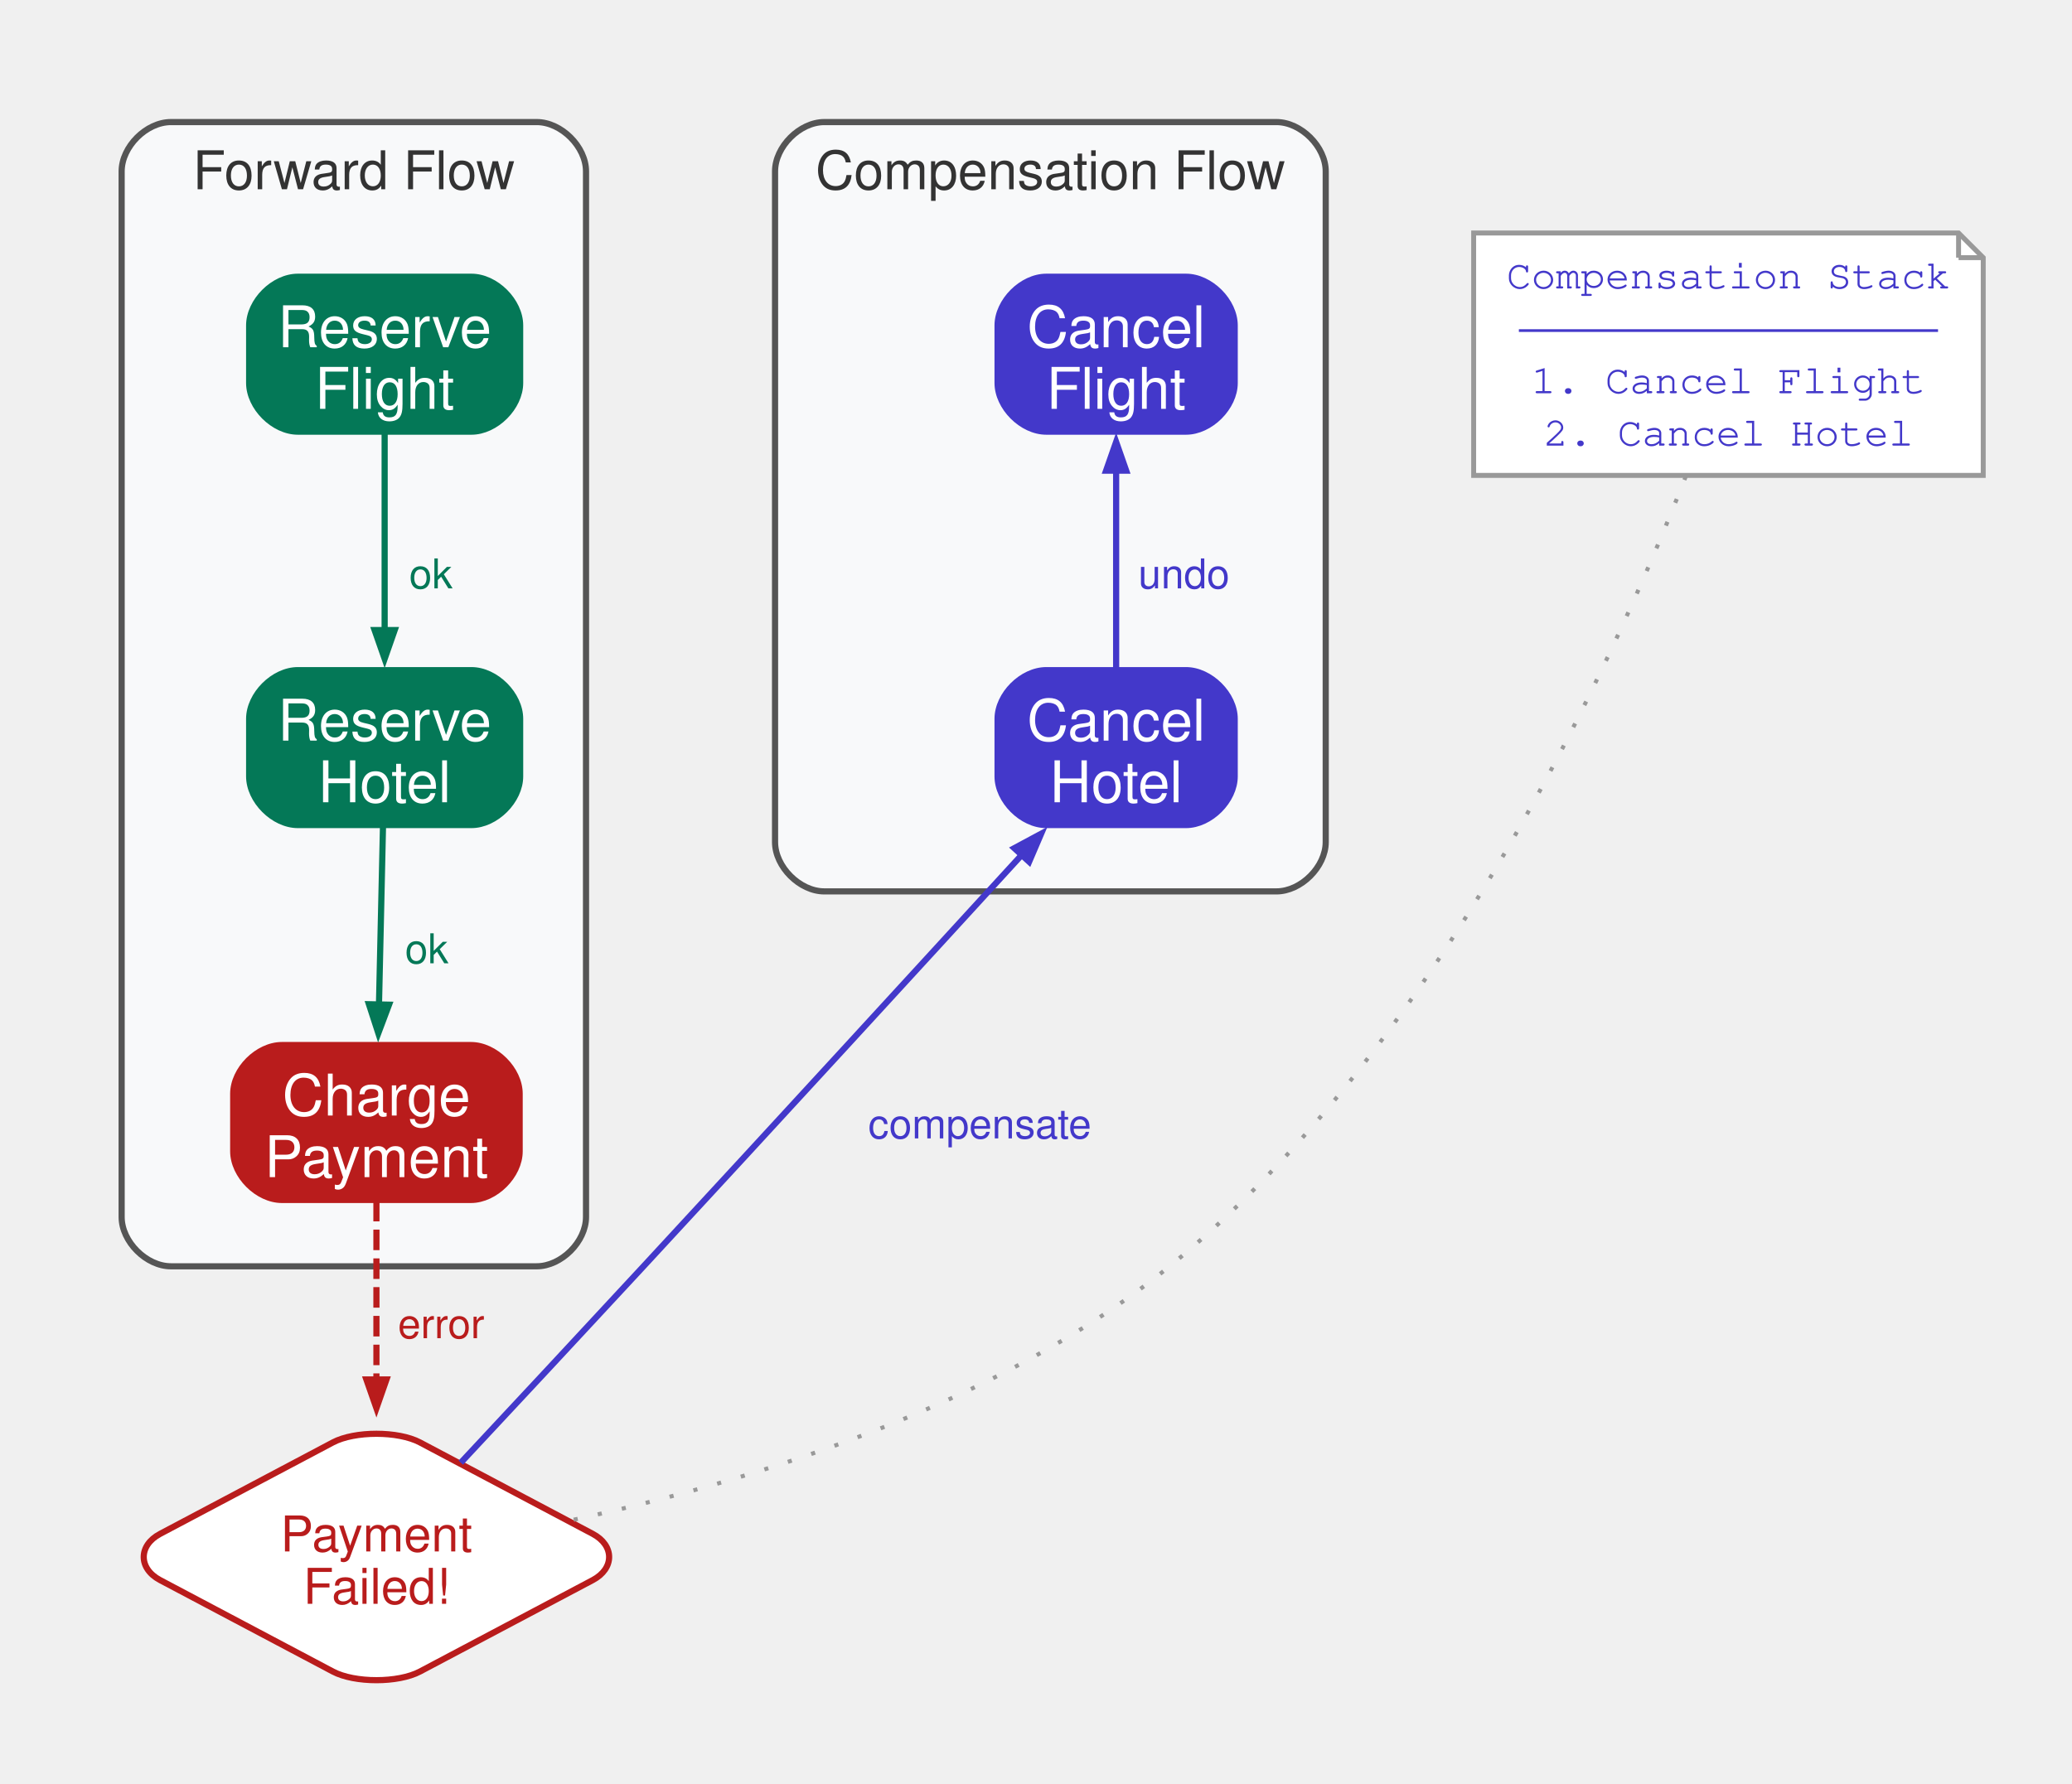
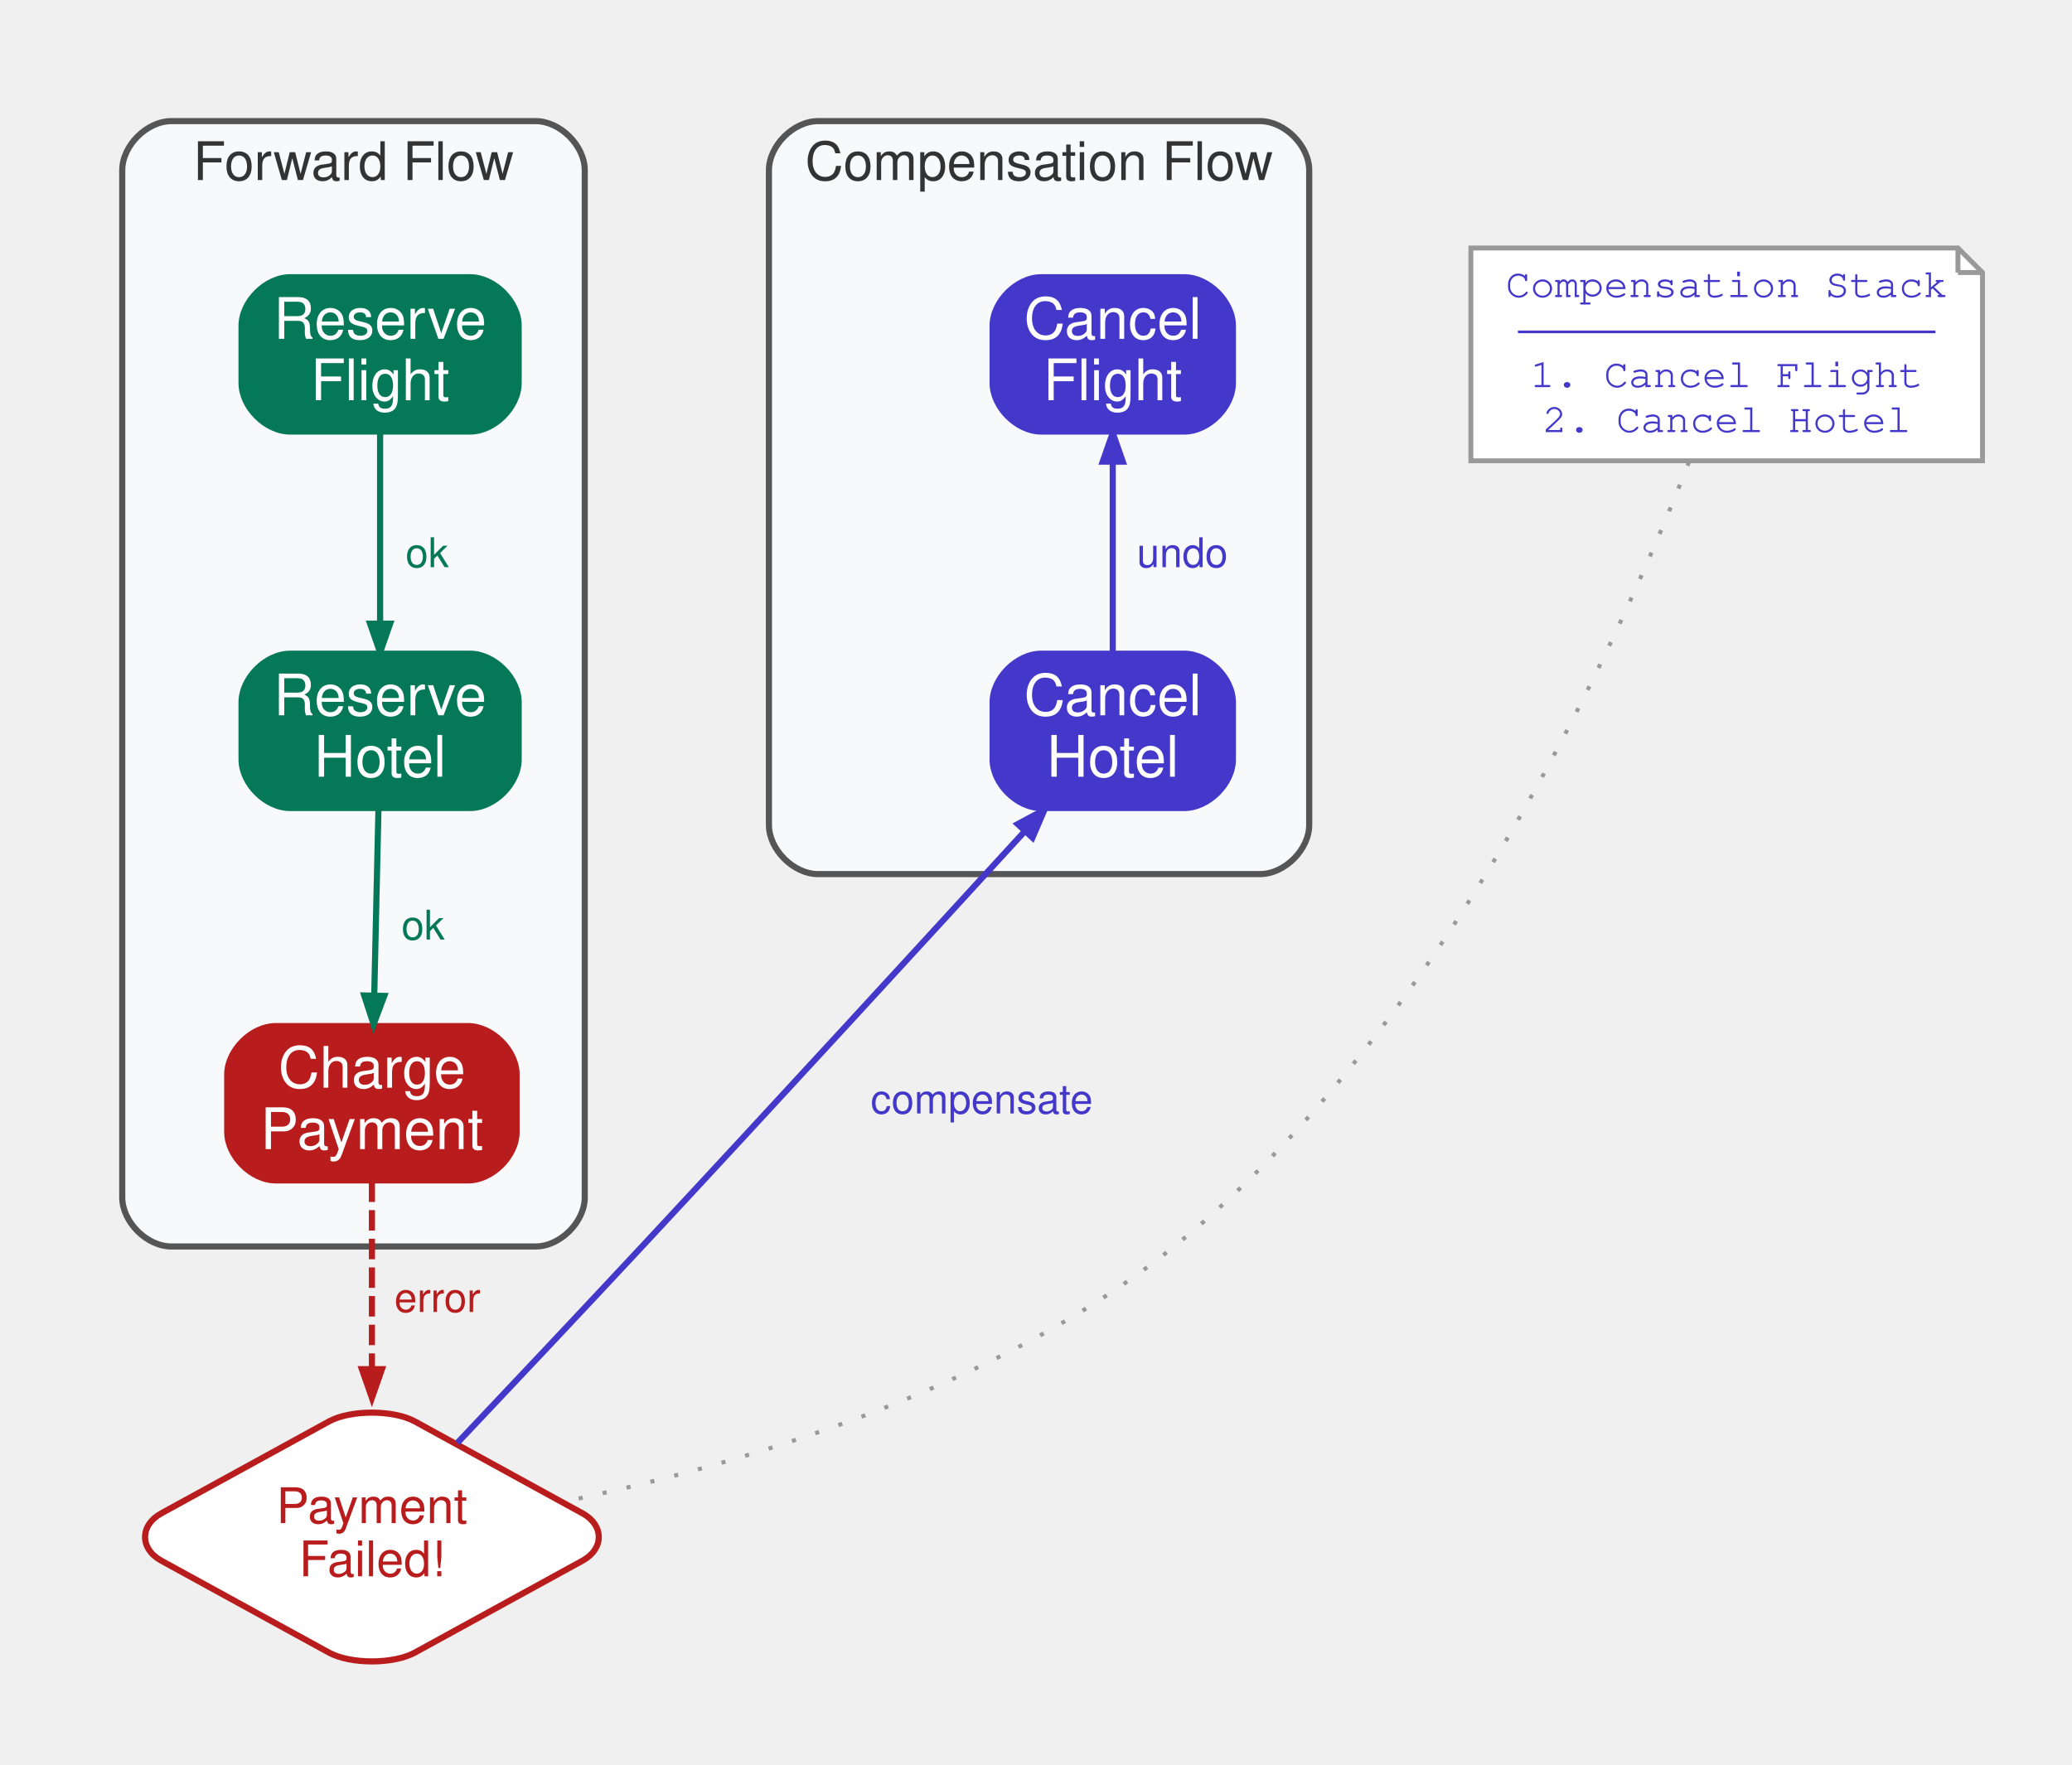
- <svg xmlns="http://www.w3.org/2000/svg" width="504pt" height="434pt" viewBox="0.00 0.00 504.20 433.95">
-   <g id="graph0" class="graph" transform="scale(1 1) rotate(0) translate(21.6 412.35)">
+ <svg xmlns="http://www.w3.org/2000/svg" width="506pt" height="431pt" viewBox="0.00 0.00 505.70 431.20">
+   <g id="graph0" class="graph" transform="scale(1 1) rotate(0) translate(21.6 409.6)">
    <g id="clust1" class="cluster">
-       <path fill="#f8f9fa" stroke="#555555" stroke-width="1.5" d="M20,-104.25C20,-104.25 109,-104.25 109,-104.25 115,-104.25 121,-110.25 121,-116.25 121,-116.25 121,-370.75 121,-370.75 121,-376.75 115,-382.75 109,-382.75 109,-382.75 20,-382.75 20,-382.75 14,-382.75 8,-376.75 8,-370.75 8,-370.75 8,-116.25 8,-116.25 8,-110.25 14,-104.25 20,-104.25" />
-       <text text-anchor="middle" x="64.5" y="-366.4" font-family="Helvetica,sans-Serif" font-size="13.00" fill="#333333">Forward Flow</text>
+       <path fill="#f8f9fa" stroke="#555555" stroke-width="1.5" d="M20,-105C20,-105 109,-105 109,-105 115,-105 121,-111 121,-117 121,-117 121,-368 121,-368 121,-374 115,-380 109,-380 109,-380 20,-380 20,-380 14,-380 8,-374 8,-368 8,-368 8,-117 8,-117 8,-111 14,-105 20,-105" />
+       <text text-anchor="middle" x="64.5" y="-365.6" font-family="Helvetica,sans-Serif" font-size="13.00" fill="#333333">Forward Flow</text>
    </g>
    <g id="clust2" class="cluster">
-       <path fill="#f8f9fa" stroke="#555555" stroke-width="1.5" d="M179,-195.5C179,-195.5 289,-195.5 289,-195.5 295,-195.5 301,-201.5 301,-207.5 301,-207.5 301,-370.75 301,-370.75 301,-376.75 295,-382.75 289,-382.75 289,-382.75 179,-382.75 179,-382.75 173,-382.75 167,-376.75 167,-370.75 167,-370.75 167,-207.5 167,-207.5 167,-201.5 173,-195.5 179,-195.5" />
-       <text text-anchor="middle" x="234" y="-366.4" font-family="Helvetica,sans-Serif" font-size="13.00" fill="#333333">Compensation Flow</text>
+       <path fill="#f8f9fa" stroke="#555555" stroke-width="1.5" d="M178,-196C178,-196 286,-196 286,-196 292,-196 298,-202 298,-208 298,-208 298,-368 298,-368 298,-374 292,-380 286,-380 286,-380 178,-380 178,-380 172,-380 166,-374 166,-368 166,-368 166,-208 166,-208 166,-202 172,-196 178,-196" />
+       <text text-anchor="middle" x="232" y="-365.6" font-family="Helvetica,sans-Serif" font-size="13.00" fill="#333333">Compensation Flow</text>
    </g>
    <g id="node1" class="node">
-       <path fill="#047857" stroke="#047857" stroke-width="1.2" d="M93.12,-345.25C93.12,-345.25 50.88,-345.25 50.88,-345.25 44.88,-345.25 38.88,-339.25 38.88,-333.25 38.88,-333.25 38.88,-319.25 38.88,-319.25 38.88,-313.25 44.88,-307.25 50.88,-307.25 50.88,-307.25 93.12,-307.25 93.12,-307.25 99.12,-307.25 105.12,-313.25 105.12,-319.25 105.12,-319.25 105.12,-333.25 105.12,-333.25 105.12,-339.25 99.12,-345.25 93.12,-345.25" />
-       <text text-anchor="middle" x="72" y="-327.95" font-family="Helvetica,sans-Serif" font-size="14.00" fill="#ffffff">Reserve</text>
-       <text text-anchor="middle" x="72" y="-312.95" font-family="Helvetica,sans-Serif" font-size="14.00" fill="#ffffff">Flight</text>
+       <path fill="#047857" stroke="#047857" stroke-width="1.2" d="M93,-342C93,-342 49,-342 49,-342 43,-342 37,-336 37,-330 37,-330 37,-316 37,-316 37,-310 43,-304 49,-304 49,-304 93,-304 93,-304 99,-304 105,-310 105,-316 105,-316 105,-330 105,-330 105,-336 99,-342 93,-342" />
+       <text text-anchor="middle" x="71" y="-326.8" font-family="Helvetica,sans-Serif" font-size="14.00" fill="#ffffff">Reserve</text>
+       <text text-anchor="middle" x="71" y="-311.8" font-family="Helvetica,sans-Serif" font-size="14.00" fill="#ffffff">Flight</text>
    </g>
    <g id="node2" class="node">
-       <path fill="#047857" stroke="#047857" stroke-width="1.2" d="M93.12,-249.5C93.12,-249.5 50.88,-249.5 50.88,-249.5 44.88,-249.5 38.88,-243.5 38.88,-237.5 38.88,-237.5 38.88,-223.5 38.88,-223.5 38.88,-217.5 44.88,-211.5 50.88,-211.5 50.88,-211.5 93.12,-211.5 93.12,-211.5 99.12,-211.5 105.12,-217.5 105.12,-223.5 105.12,-223.5 105.12,-237.5 105.12,-237.5 105.12,-243.5 99.12,-249.5 93.12,-249.5" />
-       <text text-anchor="middle" x="72" y="-232.2" font-family="Helvetica,sans-Serif" font-size="14.00" fill="#ffffff">Reserve</text>
-       <text text-anchor="middle" x="72" y="-217.2" font-family="Helvetica,sans-Serif" font-size="14.00" fill="#ffffff">Hotel</text>
+       <path fill="#047857" stroke="#047857" stroke-width="1.2" d="M93,-250C93,-250 49,-250 49,-250 43,-250 37,-244 37,-238 37,-238 37,-224 37,-224 37,-218 43,-212 49,-212 49,-212 93,-212 93,-212 99,-212 105,-218 105,-224 105,-224 105,-238 105,-238 105,-244 99,-250 93,-250" />
+       <text text-anchor="middle" x="71" y="-234.8" font-family="Helvetica,sans-Serif" font-size="14.00" fill="#ffffff">Reserve</text>
+       <text text-anchor="middle" x="71" y="-219.8" font-family="Helvetica,sans-Serif" font-size="14.00" fill="#ffffff">Hotel</text>
    </g>
    <g id="edge1" class="edge">
-       <path fill="none" stroke="#047857" stroke-width="1.5" d="M72,-307.17C72,-293.51 72,-274.53 72,-258.99" />
-       <polygon fill="#047857" stroke="#047857" stroke-width="1.5" points="74.45,-259.11 72,-252.11 69.55,-259.11 74.45,-259.11" />
-       <text text-anchor="middle" x="83.25" y="-269.25" font-family="Helvetica,sans-Serif" font-size="10.00" fill="#047857">  ok  </text>
+       <path fill="none" stroke="#047857" stroke-width="1.5" d="M71,-303.79C71,-290.49 71,-272.29 71,-257.54" />
+       <polygon fill="#047857" stroke="#047857" stroke-width="1.5" points="73.45,-257.19 71,-250.19 68.55,-257.19 73.45,-257.19" />
+       <text text-anchor="middle" x="82.5" y="-271" font-family="Helvetica,sans-Serif" font-size="10.00" fill="#047857">  ok  </text>
    </g>
    <g id="node6" class="node">
-       <path fill="#4338ca" stroke="#4338ca" stroke-width="1.2" d="M267,-345.25C267,-345.25 233,-345.25 233,-345.25 227,-345.25 221,-339.25 221,-333.25 221,-333.25 221,-319.25 221,-319.25 221,-313.25 227,-307.25 233,-307.25 233,-307.25 267,-307.25 267,-307.25 273,-307.25 279,-313.25 279,-319.25 279,-319.25 279,-333.25 279,-333.25 279,-339.25 273,-345.25 267,-345.25" />
-       <text text-anchor="middle" x="250" y="-327.95" font-family="Helvetica,sans-Serif" font-size="14.00" fill="#ffffff">Cancel</text>
-       <text text-anchor="middle" x="250" y="-312.95" font-family="Helvetica,sans-Serif" font-size="14.00" fill="#ffffff">Flight</text>
+       <path fill="#4338ca" stroke="#4338ca" stroke-width="1.2" d="M267.5,-342C267.5,-342 232.5,-342 232.5,-342 226.5,-342 220.5,-336 220.5,-330 220.5,-330 220.5,-316 220.5,-316 220.5,-310 226.5,-304 232.5,-304 232.5,-304 267.5,-304 267.5,-304 273.5,-304 279.5,-310 279.5,-316 279.5,-316 279.5,-330 279.5,-330 279.5,-336 273.5,-342 267.5,-342" />
+       <text text-anchor="middle" x="250" y="-326.8" font-family="Helvetica,sans-Serif" font-size="14.00" fill="#ffffff">Cancel</text>
+       <text text-anchor="middle" x="250" y="-311.8" font-family="Helvetica,sans-Serif" font-size="14.00" fill="#ffffff">Flight</text>
    </g>
    <g id="node3" class="node">
-       <path fill="#b91c1c" stroke="#b91c1c" stroke-width="1.2" d="M93,-158.25C93,-158.25 47,-158.25 47,-158.25 41,-158.25 35,-152.25 35,-146.25 35,-146.25 35,-132.25 35,-132.25 35,-126.25 41,-120.25 47,-120.25 47,-120.25 93,-120.25 93,-120.25 99,-120.25 105,-126.25 105,-132.25 105,-132.25 105,-146.25 105,-146.25 105,-152.25 99,-158.25 93,-158.25" />
-       <text text-anchor="middle" x="70" y="-140.95" font-family="Helvetica,sans-Serif" font-size="14.00" fill="#ffffff">Charge</text>
-       <text text-anchor="middle" x="70" y="-125.95" font-family="Helvetica,sans-Serif" font-size="14.00" fill="#ffffff">Payment</text>
+       <path fill="#b91c1c" stroke="#b91c1c" stroke-width="1.2" d="M92.5,-159C92.5,-159 45.5,-159 45.5,-159 39.5,-159 33.5,-153 33.5,-147 33.5,-147 33.5,-133 33.5,-133 33.5,-127 39.5,-121 45.5,-121 45.5,-121 92.5,-121 92.5,-121 98.5,-121 104.5,-127 104.5,-133 104.5,-133 104.5,-147 104.5,-147 104.5,-153 98.5,-159 92.5,-159" />
+       <text text-anchor="middle" x="69" y="-143.8" font-family="Helvetica,sans-Serif" font-size="14.00" fill="#ffffff">Charge</text>
+       <text text-anchor="middle" x="69" y="-128.8" font-family="Helvetica,sans-Serif" font-size="14.00" fill="#ffffff">Payment</text>
    </g>
    <g id="edge2" class="edge">
-       <path fill="none" stroke="#047857" stroke-width="1.5" d="M71.59,-211.01C71.31,-198.56 70.93,-181.93 70.62,-167.92" />
-       <polygon fill="#047857" stroke="#047857" stroke-width="1.5" points="73.07,-167.93 70.46,-160.99 68.17,-168.04 73.07,-167.93" />
-       <text text-anchor="middle" x="82.25" y="-178" font-family="Helvetica,sans-Serif" font-size="10.00" fill="#047857">  ok  </text>
+       <path fill="none" stroke="#047857" stroke-width="1.5" d="M70.6,-211.99C70.3,-198.93 69.9,-181.08 69.57,-166.54" />
+       <polygon fill="#047857" stroke="#047857" stroke-width="1.5" points="72.02,-166.23 69.41,-159.29 67.12,-166.34 72.02,-166.23" />
+       <text text-anchor="middle" x="81.5" y="-180" font-family="Helvetica,sans-Serif" font-size="10.00" fill="#047857">  ok  </text>
    </g>
    <g id="node5" class="node">
-       <path fill="#4338ca" stroke="#4338ca" stroke-width="1.2" d="M267,-249.5C267,-249.5 233,-249.5 233,-249.5 227,-249.5 221,-243.5 221,-237.5 221,-237.5 221,-223.5 221,-223.5 221,-217.5 227,-211.5 233,-211.5 233,-211.5 267,-211.5 267,-211.5 273,-211.5 279,-217.5 279,-223.5 279,-223.5 279,-237.5 279,-237.5 279,-243.5 273,-249.5 267,-249.5" />
-       <text text-anchor="middle" x="250" y="-232.2" font-family="Helvetica,sans-Serif" font-size="14.00" fill="#ffffff">Cancel</text>
-       <text text-anchor="middle" x="250" y="-217.2" font-family="Helvetica,sans-Serif" font-size="14.00" fill="#ffffff">Hotel</text>
+       <path fill="#4338ca" stroke="#4338ca" stroke-width="1.2" d="M267.5,-250C267.5,-250 232.5,-250 232.5,-250 226.5,-250 220.5,-244 220.5,-238 220.5,-238 220.5,-224 220.5,-224 220.5,-218 226.5,-212 232.5,-212 232.5,-212 267.5,-212 267.5,-212 273.5,-212 279.5,-218 279.5,-224 279.5,-224 279.5,-238 279.5,-238 279.5,-244 273.5,-250 267.5,-250" />
+       <text text-anchor="middle" x="250" y="-234.8" font-family="Helvetica,sans-Serif" font-size="14.00" fill="#ffffff">Cancel</text>
+       <text text-anchor="middle" x="250" y="-219.8" font-family="Helvetica,sans-Serif" font-size="14.00" fill="#ffffff">Hotel</text>
    </g>
    <g id="node4" class="node">
-       <path fill="#ffffff" stroke="#b91c1c" stroke-width="1.5" d="M59.4,-61.38C59.4,-61.38 17.35,-39.12 17.35,-39.12 12.05,-36.31 12.05,-30.69 17.35,-27.88 17.35,-27.88 59.4,-5.62 59.4,-5.62 64.7,-2.81 75.3,-2.81 80.6,-5.62 80.6,-5.62 122.65,-27.88 122.65,-27.88 127.95,-30.69 127.95,-36.31 122.65,-39.12 122.65,-39.12 80.6,-61.38 80.6,-61.38 75.3,-64.19 64.7,-64.19 59.4,-61.38" />
-       <text text-anchor="middle" x="70" y="-34.85" font-family="Helvetica,sans-Serif" font-size="12.00" fill="#b91c1c">Payment</text>
-       <text text-anchor="middle" x="70" y="-22.1" font-family="Helvetica,sans-Serif" font-size="12.00" fill="#b91c1c">Failed!</text>
+       <path fill="#ffffff" stroke="#b91c1c" stroke-width="1.5" d="M58.48,-62.23C58.48,-62.23 17.52,-39.77 17.52,-39.77 12.26,-36.88 12.26,-31.12 17.52,-28.23 17.52,-28.23 58.48,-5.77 58.48,-5.77 63.74,-2.88 74.26,-2.88 79.52,-5.77 79.52,-5.77 120.48,-28.23 120.48,-28.23 125.74,-31.12 125.74,-36.88 120.48,-39.77 120.48,-39.77 79.52,-62.23 79.52,-62.23 74.26,-65.12 63.74,-65.12 58.48,-62.23" />
+       <text text-anchor="middle" x="69" y="-37.4" font-family="Helvetica,sans-Serif" font-size="12.00" fill="#b91c1c">Payment</text>
+       <text text-anchor="middle" x="69" y="-24.4" font-family="Helvetica,sans-Serif" font-size="12.00" fill="#b91c1c">Failed!</text>
    </g>
    <g id="edge5" class="edge">
-       <path fill="none" stroke="#b91c1c" stroke-width="1.5" stroke-dasharray="5,2" d="M70,-120.18C70,-108.16 70,-91.85 70,-76.69" />
-       <polygon fill="#b91c1c" stroke="#b91c1c" stroke-width="1.5" points="72.45,-76.71 70,-69.71 67.55,-76.71 72.45,-76.71" />
-       <text text-anchor="middle" x="85.75" y="-86.75" font-family="Helvetica,sans-Serif" font-size="10.00" fill="#b91c1c">  error  </text>
+       <path fill="none" stroke="#b91c1c" stroke-width="1.5" stroke-dasharray="5,2" d="M69,-120.88C69,-108.27 69,-90.94 69,-75.15" />
+       <polygon fill="#b91c1c" stroke="#b91c1c" stroke-width="1.5" points="71.45,-75.02 69,-68.02 66.55,-75.02 71.45,-75.02" />
+       <text text-anchor="middle" x="85" y="-89" font-family="Helvetica,sans-Serif" font-size="10.00" fill="#b91c1c">  error  </text>
    </g>
    <g id="edge6" class="edge">
-       <path fill="none" stroke="#4338ca" stroke-width="1.5" d="M90.53,-56.45C103.35,-70.17 120.16,-88.21 135,-104.25 167.07,-138.91 203.96,-179.16 227.13,-204.48" />
-       <polygon fill="#4338ca" stroke="#4338ca" stroke-width="1.5" points="225.22,-206.02 231.75,-209.53 228.83,-202.71 225.22,-206.02" />
-       <text text-anchor="middle" x="216.82" y="-135.38" font-family="Helvetica,sans-Serif" font-size="10.00" fill="#4338ca">  compensate  </text>
+       <path fill="none" stroke="#4338ca" stroke-width="1.5" d="M89.88,-57C102.9,-70.76 119.97,-88.87 135,-105 167.7,-140.11 205.28,-181.08 228.34,-206.28" />
+       <polygon fill="#4338ca" stroke="#4338ca" stroke-width="1.5" points="226.78,-208.21 233.31,-211.72 230.39,-204.9 226.78,-208.21" />
+       <text text-anchor="middle" x="218" y="-137.5" font-family="Helvetica,sans-Serif" font-size="10.00" fill="#4338ca">  compensate  </text>
    </g>
    <g id="edge7" class="edge">
-       <path fill="none" stroke="#4338ca" stroke-width="1.5" d="M250,-249.84C250,-263.57 250,-282.57 250,-298.06" />
-       <polygon fill="#4338ca" stroke="#4338ca" stroke-width="1.5" points="247.55,-297.9 250,-304.9 252.45,-297.9 247.55,-297.9" />
-       <text text-anchor="middle" x="266.5" y="-269.25" font-family="Helvetica,sans-Serif" font-size="10.00" fill="#4338ca">  undo  </text>
+       <path fill="none" stroke="#4338ca" stroke-width="1.5" d="M250,-250.19C250,-263.48 250,-281.68 250,-296.43" />
+       <polygon fill="#4338ca" stroke="#4338ca" stroke-width="1.5" points="247.55,-296.79 250,-303.79 252.45,-296.79 247.55,-296.79" />
+       <text text-anchor="middle" x="267" y="-271" font-family="Helvetica,sans-Serif" font-size="10.00" fill="#4338ca">  undo  </text>
    </g>
    <g id="node7" class="node">
-       <polygon fill="#ffffff" stroke="#999999" stroke-width="1.2" points="455,-355.75 337,-355.75 337,-296.75 461,-296.75 461,-349.75 455,-355.75" />
-       <polyline fill="none" stroke="#999999" stroke-width="1.2" points="455,-355.75 455,-349.75" />
-       <polyline fill="none" stroke="#999999" stroke-width="1.2" points="461,-349.75 455,-349.75" />
-       <text text-anchor="middle" x="399" y="-342.25" font-family="Courier,monospace" font-size="10.00" fill="#4338ca">Compensation Stack</text>
-       <text text-anchor="middle" x="399" y="-329.5" font-family="Courier,monospace" font-size="10.00" fill="#4338ca">─────────────────</text>
-       <text text-anchor="middle" x="399" y="-316.75" font-family="Courier,monospace" font-size="10.00" fill="#4338ca">1. Cancel Flight</text>
-       <text text-anchor="middle" x="399" y="-304" font-family="Courier,monospace" font-size="10.00" fill="#4338ca">2. Cancel Hotel</text>
+       <polygon fill="#ffffff" stroke="#999999" stroke-width="1.2" points="456.5,-349 337.5,-349 337.5,-297 462.5,-297 462.5,-343 456.5,-349" />
+       <polyline fill="none" stroke="#999999" stroke-width="1.2" points="456.5,-349 456.5,-343 " />
+       <polyline fill="none" stroke="#999999" stroke-width="1.2" points="462.5,-343 456.5,-343 " />
+       <text text-anchor="middle" x="400" y="-337" font-family="Courier,monospace" font-size="10.00" fill="#4338ca">Compensation Stack</text>
+       <text text-anchor="middle" x="400" y="-326" font-family="Courier,monospace" font-size="10.00" fill="#4338ca">─────────────────</text>
+       <text text-anchor="middle" x="400" y="-315" font-family="Courier,monospace" font-size="10.00" fill="#4338ca">1. Cancel Flight</text>
+       <text text-anchor="middle" x="400" y="-304" font-family="Courier,monospace" font-size="10.00" fill="#4338ca">2. Cancel Hotel</text>
    </g>
    <g id="edge8" class="edge">
-       <path fill="none" stroke="#999999" stroke-dasharray="1,5" d="M388.64,-296.58C370.34,-249.83 328,-157.13 263,-104.25 220.44,-69.62 159.24,-51.42 117.23,-42.4" />
+       <path fill="none" stroke="#999999" stroke-dasharray="1,5" d="M390.79,-296.72C373.2,-251.82 330.62,-157.92 265,-105 221.26,-69.73 158.34,-51.48 115.68,-42.59" />
    </g>
  </g>
</svg>
